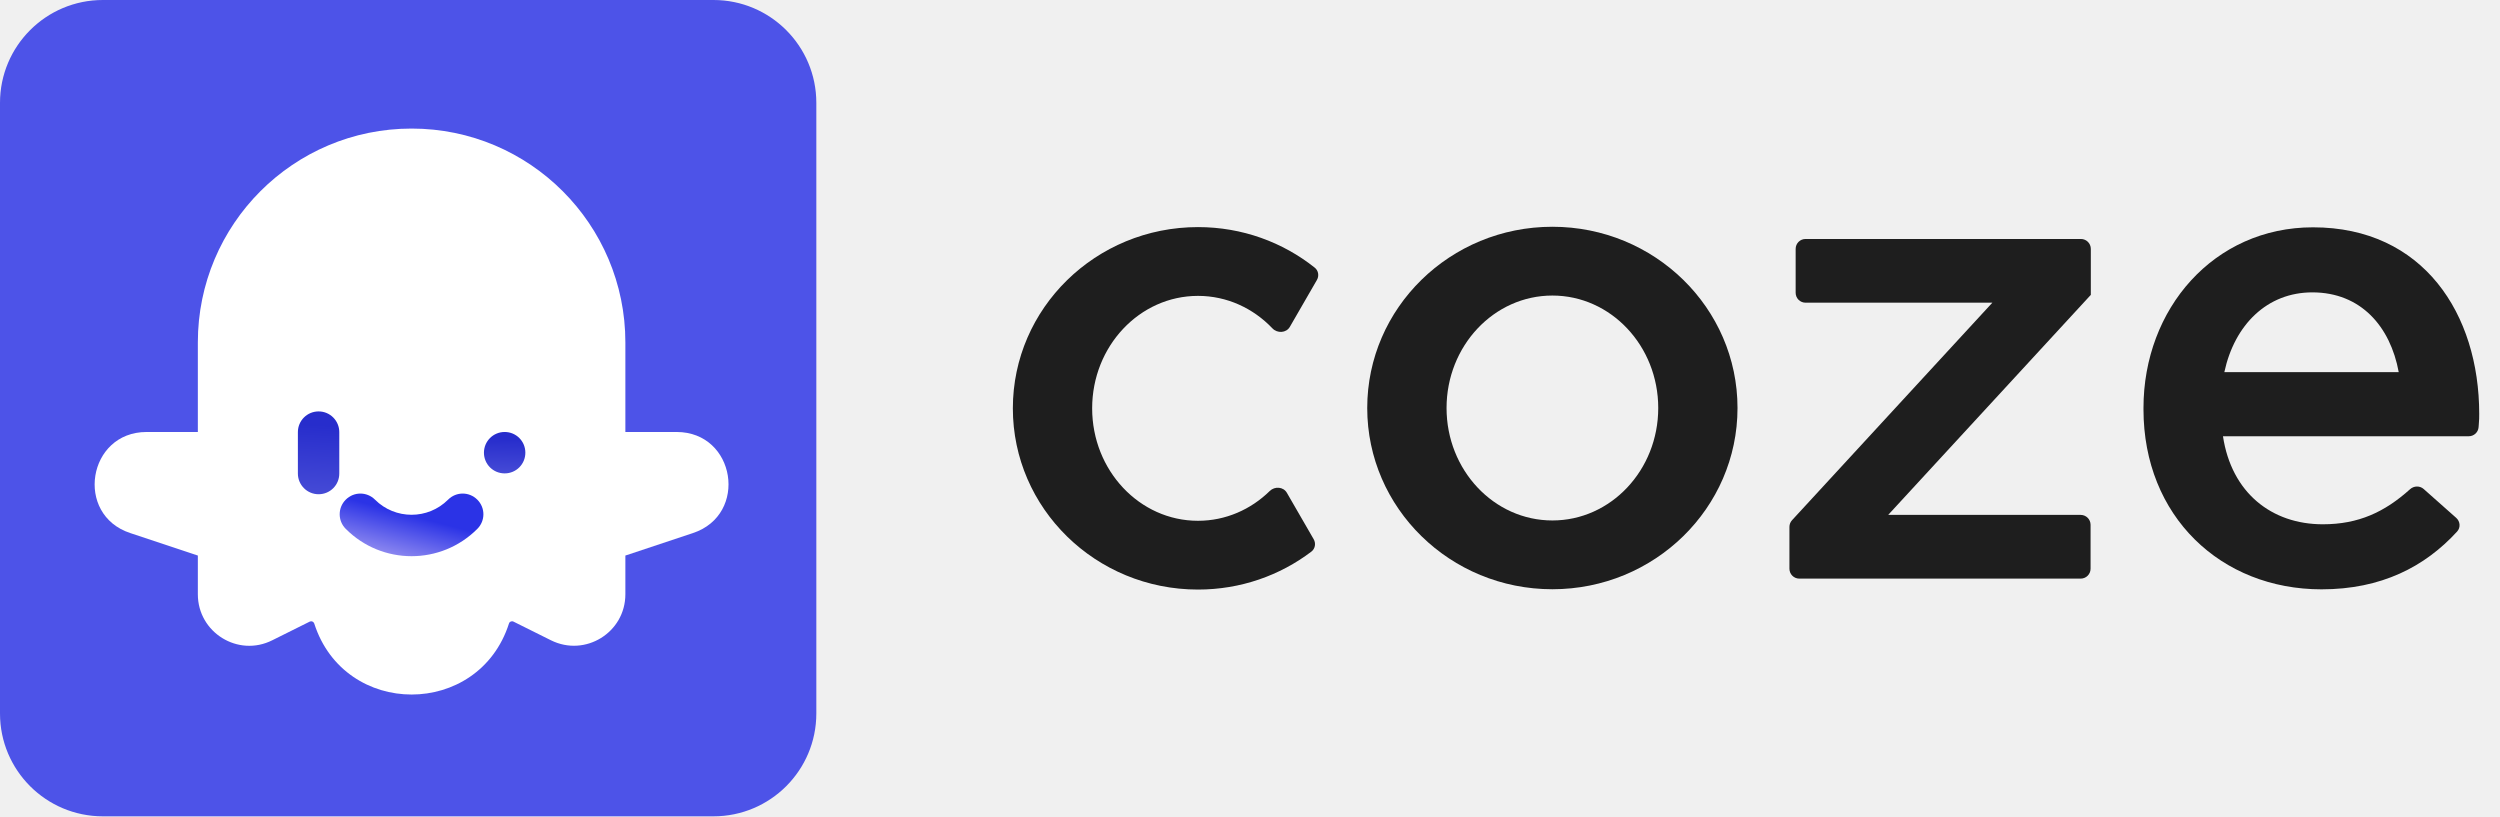
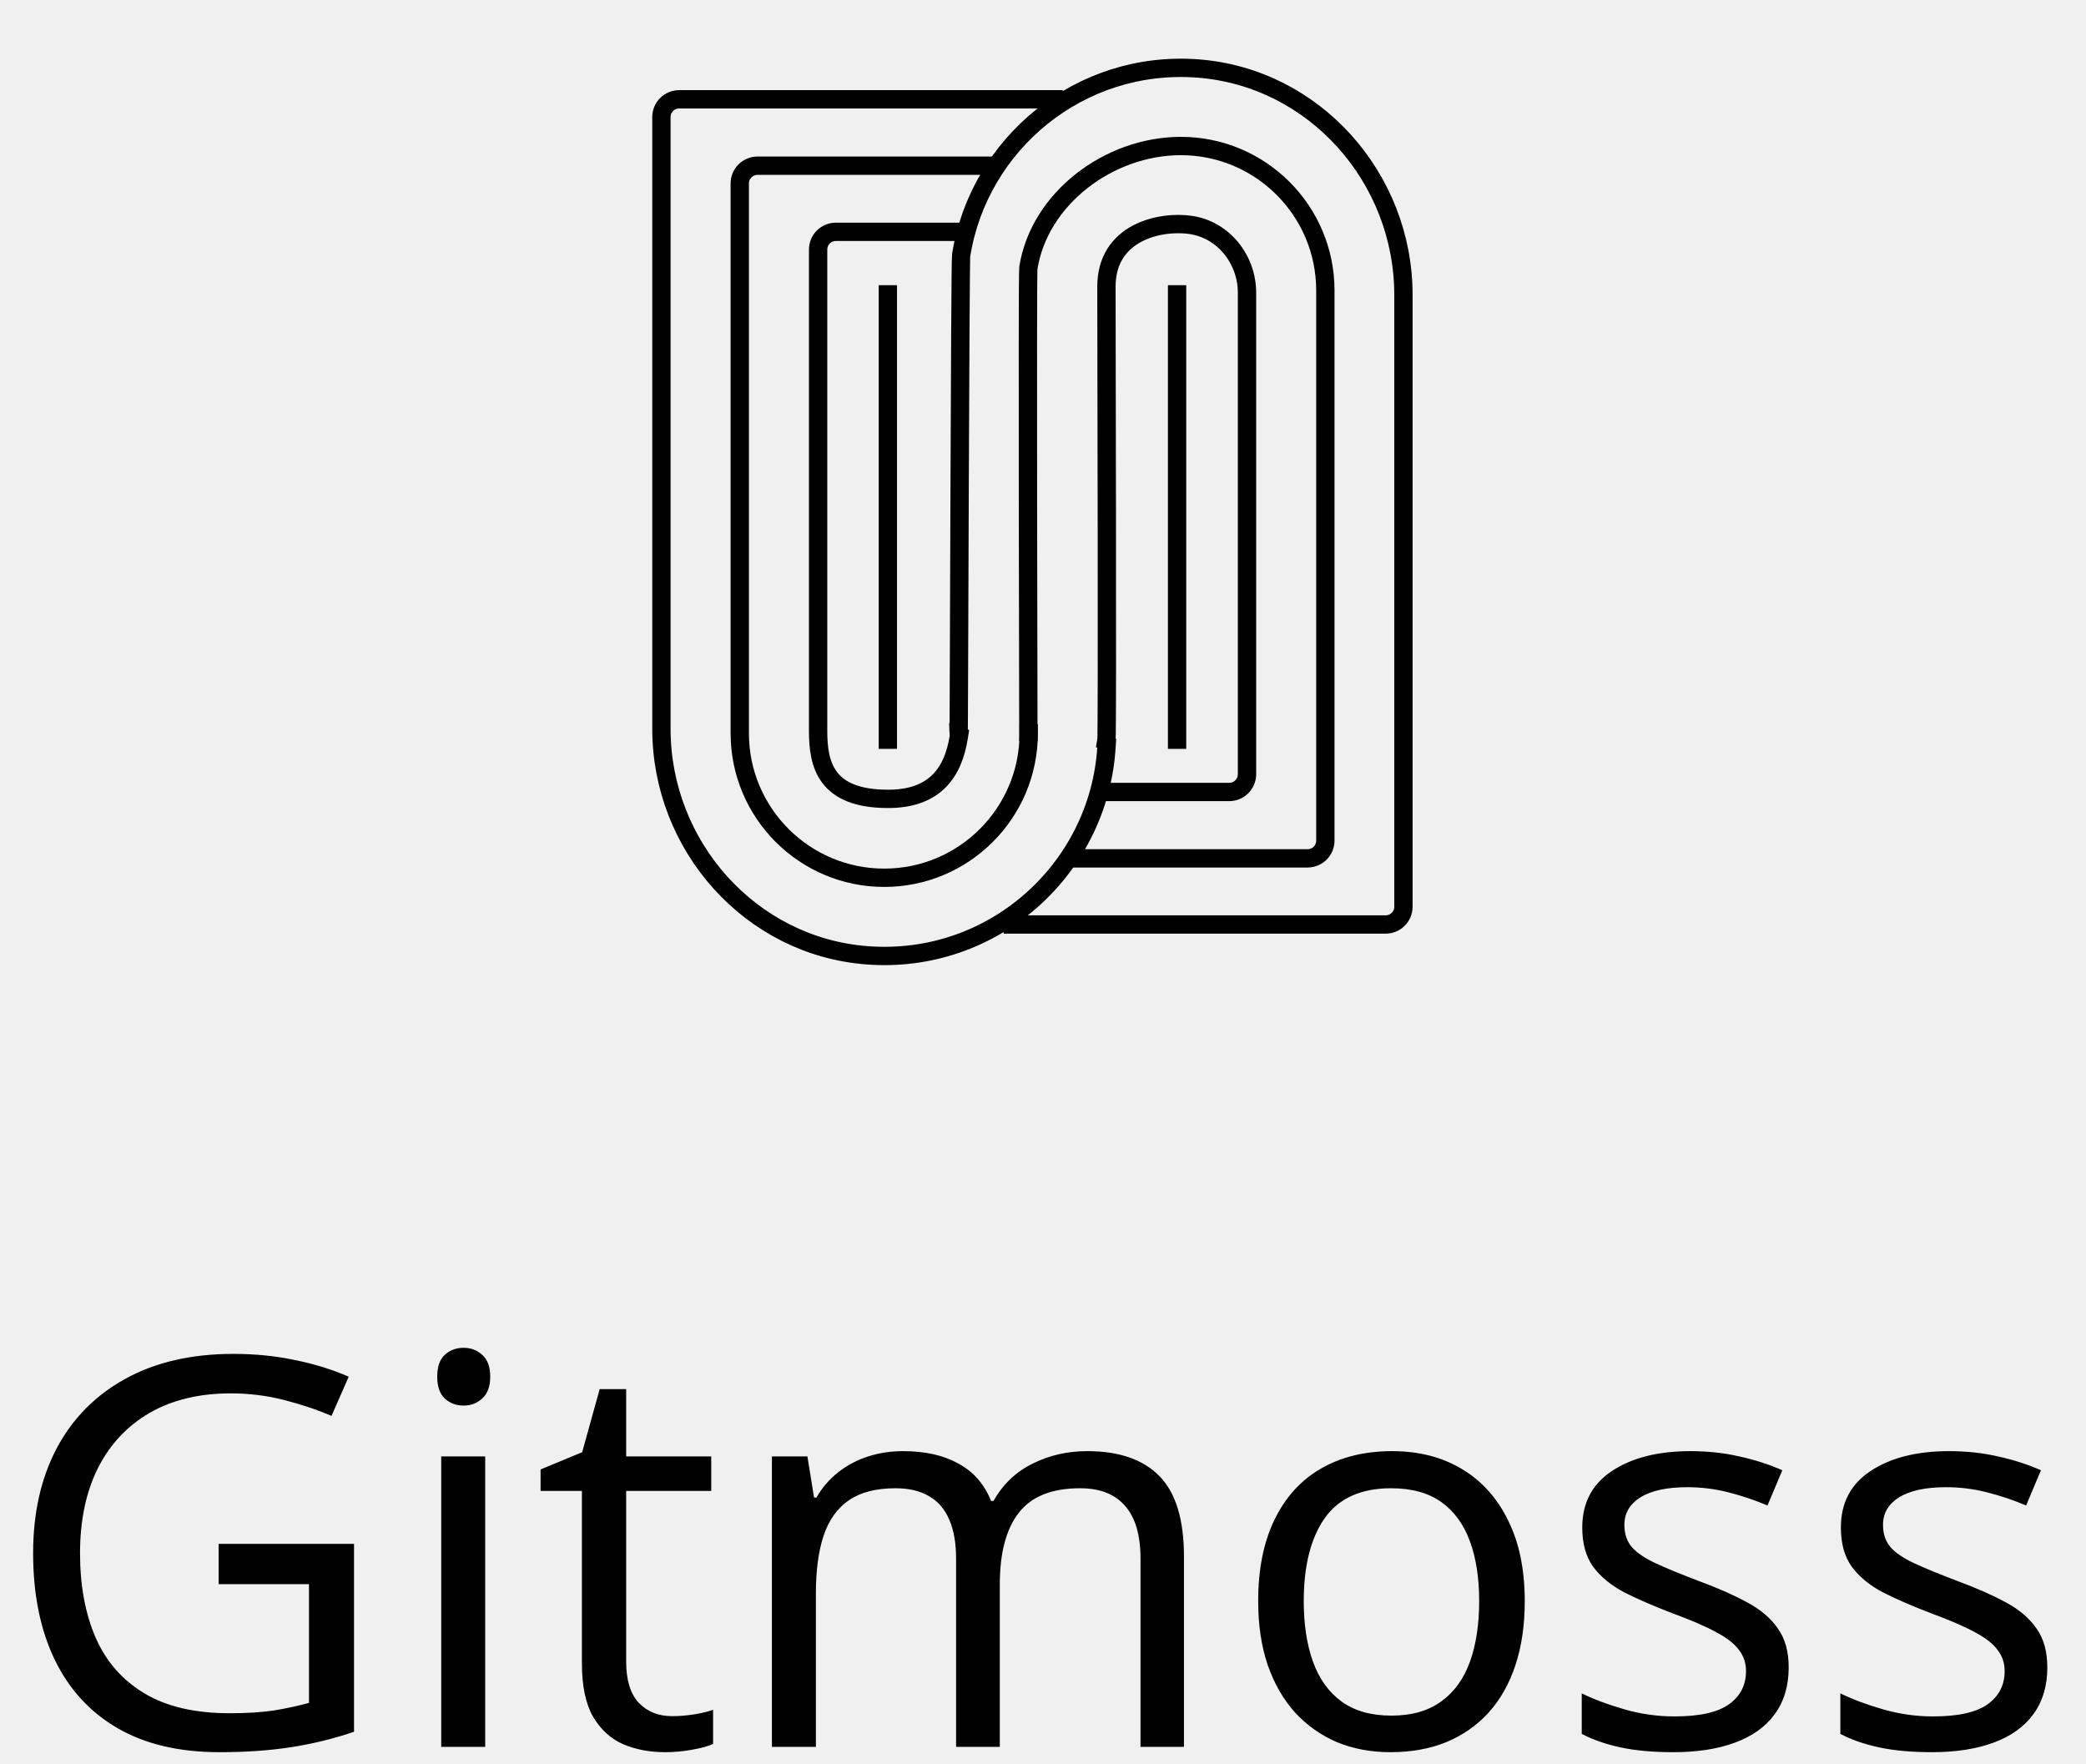
- <svg xmlns="http://www.w3.org/2000/svg" width="196" height="64" viewBox="0 0 196 64" fill="none">
-   <g clip-path="url(#clip0_592_285)">
-     <path d="M55.936 0H8.064C3.61 0 0 3.61 0 8.064V55.936C0 60.39 3.61 64 8.064 64H55.936C60.39 64 64 60.39 64 55.936V8.064C64 3.61 60.39 0 55.936 0Z" fill="#4D53E8" />
-     <path fill-rule="evenodd" clip-rule="evenodd" d="M32.265 10.08C23.013 10.08 15.511 17.581 15.511 26.844V33.868H11.49C6.875 33.868 5.824 40.351 10.217 41.794L15.511 43.555V46.589C15.511 49.592 18.673 51.544 21.347 50.197L24.286 48.733C24.424 48.669 24.583 48.733 24.636 48.881C27.013 56.308 37.527 56.308 39.904 48.881C39.946 48.733 40.116 48.669 40.254 48.733L43.193 50.197C45.877 51.534 49.029 49.592 49.029 46.589V43.555L54.323 41.794C58.705 40.34 57.665 33.868 53.05 33.868H49.029V26.844C49.029 17.592 41.527 10.08 32.275 10.08H32.265Z" fill="white" />
-     <path d="M37.941 35.49C37.941 34.599 38.663 33.867 39.565 33.867C40.467 33.867 41.188 34.589 41.188 35.49C41.188 36.392 40.467 37.114 39.565 37.114C38.663 37.114 37.941 36.392 37.941 35.49Z" fill="url(#paint0_linear_592_285)" />
-     <path d="M27.108 41.465C26.472 40.828 26.472 39.809 27.108 39.173C27.745 38.536 28.764 38.536 29.4 39.173C30.981 40.754 33.549 40.754 35.13 39.173C35.766 38.536 36.785 38.536 37.421 39.173C38.058 39.809 38.058 40.828 37.421 41.465C34.578 44.319 29.952 44.319 27.108 41.465Z" fill="url(#paint1_linear_592_285)" />
-     <path d="M24.977 32.255C24.086 32.255 23.354 32.976 23.354 33.878V37.125C23.354 38.016 24.075 38.748 24.977 38.748C25.879 38.748 26.6 38.027 26.6 37.125V33.878C26.6 32.987 25.879 32.255 24.977 32.255Z" fill="url(#paint2_linear_592_285)" />
-     <path d="M102.993 42.276C103.182 42.603 103.109 43.021 102.808 43.25C100.352 45.113 97.27 46.222 93.923 46.222C85.907 46.222 79.408 39.861 79.408 32.013C79.408 24.165 85.907 17.804 93.923 17.804C97.392 17.804 100.578 18.995 103.075 20.984C103.366 21.215 103.432 21.626 103.247 21.948L101.124 25.625C100.841 26.114 100.144 26.15 99.755 25.741C98.256 24.168 96.196 23.197 93.923 23.197C89.34 23.197 85.625 27.144 85.625 32.013C85.625 36.882 89.34 40.83 93.923 40.83C96.093 40.83 98.068 39.944 99.547 38.496C99.941 38.11 100.615 38.157 100.89 38.635L102.993 42.276Z" fill="#1E1E1E" />
-     <path d="M140.779 19.512C140.779 19.083 141.126 18.735 141.556 18.735H163.143C163.572 18.735 163.92 19.083 163.92 19.512V23.12V23.12C163.919 23.12 163.918 23.121 163.917 23.121L148.034 40.368H163.124C163.554 40.368 163.901 40.716 163.901 41.146V44.587C163.901 45.016 163.554 45.364 163.124 45.364H141.068C140.639 45.364 140.291 45.016 140.291 44.587V41.31C140.291 41.115 140.364 40.927 140.496 40.784L156.2 23.731H141.556C141.126 23.731 140.779 23.383 140.779 22.954V19.512Z" fill="#1E1E1E" />
-     <path fill-rule="evenodd" clip-rule="evenodd" d="M121.706 46.197C129.722 46.197 136.221 39.835 136.221 31.988C136.221 24.14 129.722 17.778 121.706 17.778C113.69 17.778 107.191 24.14 107.191 31.988C107.191 39.835 113.69 46.197 121.706 46.197ZM113.41 31.988C113.41 36.857 117.125 40.804 121.708 40.804C126.291 40.804 130.006 36.857 130.006 31.988C130.006 27.119 126.291 23.171 121.708 23.171C117.125 23.171 113.41 27.119 113.41 31.988Z" fill="#1E1E1E" />
-     <path fill-rule="evenodd" clip-rule="evenodd" d="M168.049 32.09C168.049 40.486 174.127 46.204 182.008 46.204C186.691 46.204 190.108 44.438 192.638 41.672C192.922 41.362 192.884 40.883 192.57 40.604L190.017 38.339C189.713 38.069 189.252 38.082 188.949 38.354C186.956 40.148 184.903 41.104 182.111 41.104C178.093 41.104 174.951 38.632 174.281 34.202H193.552C193.956 34.202 194.291 33.892 194.321 33.489C194.33 33.376 194.336 33.296 194.336 33.296C194.37 32.96 194.37 32.675 194.37 32.451C194.37 24.621 189.992 17.822 181.338 17.822C173.56 17.822 168.049 24.209 168.049 31.987V32.09ZM174.388 29.175H188.06C187.404 25.601 185.092 22.922 181.287 22.922C177.754 22.922 175.195 25.444 174.388 29.175Z" fill="#1E1E1E" />
-   </g>
-   <defs>
-     <linearGradient id="paint0_linear_592_285" x1="39.597" y1="34.408" x2="39.342" y2="44.796" gradientUnits="userSpaceOnUse">
-       <stop stop-color="#272DCC" />
-       <stop offset="1" stop-color="#9A9DF2" />
-     </linearGradient>
-     <linearGradient id="paint1_linear_592_285" x1="32.244" y1="40.404" x2="31.172" y2="44.404" gradientUnits="userSpaceOnUse">
-       <stop stop-color="#2B33E6" />
-       <stop offset="1" stop-color="#A19AF2" />
-     </linearGradient>
-     <linearGradient id="paint2_linear_592_285" x1="25.083" y1="33.327" x2="24.064" y2="54.08" gradientUnits="userSpaceOnUse">
-       <stop stop-color="#272DCC" />
-       <stop offset="1" stop-color="#9A9DF2" />
-     </linearGradient>
-     <clipPath id="clip0_592_285">
-       <rect width="196" height="64" fill="white" />
-     </clipPath>
-   </defs>
+ <svg xmlns="http://www.w3.org/2000/svg" width="123" height="104" viewBox="0 0 123 104" fill="none">
+   <path d="M12.891 91.031H20.875V102.109C19.677 102.516 18.443 102.818 17.172 103.016C15.912 103.214 14.5 103.312 12.938 103.312C10.562 103.312 8.557 102.839 6.922 101.891C5.297 100.943 4.062 99.594 3.219 97.844C2.375 96.083 1.953 93.995 1.953 91.578C1.953 89.213 2.417 87.151 3.344 85.391C4.281 83.63 5.63 82.266 7.391 81.297C9.161 80.318 11.287 79.828 13.766 79.828C15.037 79.828 16.24 79.948 17.375 80.188C18.521 80.417 19.583 80.745 20.562 81.172L19.547 83.484C18.703 83.12 17.771 82.807 16.75 82.547C15.74 82.287 14.693 82.156 13.609 82.156C11.745 82.156 10.146 82.542 8.812 83.312C7.49 84.083 6.474 85.172 5.766 86.578C5.068 87.984 4.719 89.651 4.719 91.578C4.719 93.484 5.026 95.146 5.641 96.562C6.255 97.969 7.214 99.062 8.516 99.844C9.818 100.625 11.495 101.016 13.547 101.016C14.578 101.016 15.463 100.958 16.203 100.844C16.943 100.719 17.615 100.573 18.219 100.406V93.406H12.891V91.031ZM28.609 85.875V103H26.016V85.875H28.609ZM27.344 79.469C27.771 79.469 28.135 79.609 28.438 79.891C28.75 80.162 28.906 80.588 28.906 81.172C28.906 81.745 28.75 82.172 28.438 82.453C28.135 82.734 27.771 82.875 27.344 82.875C26.896 82.875 26.521 82.734 26.219 82.453C25.927 82.172 25.781 81.745 25.781 81.172C25.781 80.588 25.927 80.162 26.219 79.891C26.521 79.609 26.896 79.469 27.344 79.469ZM39.641 101.188C40.068 101.188 40.505 101.151 40.953 101.078C41.401 101.005 41.766 100.917 42.047 100.812V102.828C41.745 102.964 41.323 103.078 40.781 103.172C40.25 103.266 39.729 103.312 39.219 103.312C38.312 103.312 37.49 103.156 36.75 102.844C36.01 102.521 35.417 101.979 34.969 101.219C34.531 100.458 34.312 99.406 34.312 98.062V87.906H31.875V86.641L34.328 85.625L35.359 81.906H36.922V85.875H41.938V87.906H36.922V97.984C36.922 99.057 37.167 99.859 37.656 100.391C38.156 100.922 38.818 101.188 39.641 101.188ZM64.109 85.562C65.995 85.562 67.417 86.057 68.375 87.047C69.333 88.026 69.812 89.604 69.812 91.781V103H67.25V91.906C67.25 90.521 66.948 89.484 66.344 88.797C65.75 88.099 64.865 87.75 63.688 87.75C62.031 87.75 60.828 88.229 60.078 89.188C59.328 90.146 58.953 91.557 58.953 93.422V103H56.375V91.906C56.375 90.979 56.24 90.208 55.969 89.594C55.708 88.979 55.312 88.521 54.781 88.219C54.26 87.906 53.599 87.75 52.797 87.75C51.661 87.75 50.75 87.984 50.062 88.453C49.375 88.922 48.875 89.62 48.562 90.547C48.26 91.463 48.109 92.594 48.109 93.938V103H45.516V85.875H47.609L48 88.297H48.141C48.484 87.703 48.917 87.203 49.438 86.797C49.958 86.391 50.542 86.083 51.188 85.875C51.833 85.667 52.521 85.562 53.25 85.562C54.552 85.562 55.641 85.807 56.516 86.297C57.401 86.776 58.042 87.51 58.438 88.5H58.578C59.141 87.51 59.911 86.776 60.891 86.297C61.87 85.807 62.943 85.562 64.109 85.562ZM89.906 94.406C89.906 95.812 89.724 97.068 89.359 98.172C88.995 99.276 88.469 100.208 87.781 100.969C87.094 101.729 86.26 102.312 85.281 102.719C84.312 103.115 83.213 103.312 81.984 103.312C80.838 103.312 79.787 103.115 78.828 102.719C77.88 102.312 77.057 101.729 76.359 100.969C75.672 100.208 75.135 99.276 74.75 98.172C74.375 97.068 74.188 95.812 74.188 94.406C74.188 92.531 74.505 90.938 75.141 89.625C75.776 88.302 76.682 87.297 77.859 86.609C79.047 85.912 80.458 85.562 82.094 85.562C83.656 85.562 85.021 85.912 86.188 86.609C87.365 87.307 88.276 88.318 88.922 89.641C89.578 90.953 89.906 92.542 89.906 94.406ZM76.875 94.406C76.875 95.781 77.057 96.974 77.422 97.984C77.787 98.995 78.349 99.776 79.109 100.328C79.87 100.88 80.849 101.156 82.047 101.156C83.234 101.156 84.208 100.88 84.969 100.328C85.74 99.776 86.307 98.995 86.672 97.984C87.037 96.974 87.219 95.781 87.219 94.406C87.219 93.042 87.037 91.865 86.672 90.875C86.307 89.875 85.745 89.104 84.984 88.562C84.224 88.021 83.24 87.75 82.031 87.75C80.25 87.75 78.943 88.338 78.109 89.516C77.287 90.693 76.875 92.323 76.875 94.406ZM105.469 98.312C105.469 99.406 105.193 100.328 104.641 101.078C104.099 101.818 103.318 102.375 102.297 102.75C101.286 103.125 100.078 103.312 98.672 103.312C97.474 103.312 96.438 103.219 95.562 103.031C94.688 102.844 93.922 102.578 93.266 102.234V99.844C93.963 100.188 94.797 100.5 95.766 100.781C96.734 101.062 97.724 101.203 98.734 101.203C100.214 101.203 101.286 100.964 101.953 100.484C102.62 100.005 102.953 99.354 102.953 98.531C102.953 98.062 102.818 97.651 102.547 97.297C102.286 96.932 101.844 96.583 101.219 96.25C100.594 95.906 99.729 95.531 98.625 95.125C97.531 94.708 96.583 94.297 95.781 93.891C94.99 93.474 94.375 92.969 93.938 92.375C93.51 91.781 93.297 91.01 93.297 90.062C93.297 88.615 93.88 87.505 95.047 86.734C96.224 85.953 97.766 85.562 99.672 85.562C100.703 85.562 101.667 85.667 102.562 85.875C103.469 86.073 104.312 86.344 105.094 86.688L104.219 88.766C103.51 88.463 102.755 88.208 101.953 88C101.151 87.792 100.333 87.688 99.5 87.688C98.302 87.688 97.38 87.885 96.734 88.281C96.099 88.677 95.781 89.219 95.781 89.906C95.781 90.438 95.927 90.875 96.219 91.219C96.521 91.562 97 91.885 97.656 92.188C98.312 92.49 99.177 92.844 100.25 93.25C101.323 93.646 102.25 94.057 103.031 94.484C103.812 94.901 104.411 95.412 104.828 96.016C105.255 96.609 105.469 97.375 105.469 98.312ZM120.719 98.312C120.719 99.406 120.443 100.328 119.891 101.078C119.349 101.818 118.568 102.375 117.547 102.75C116.536 103.125 115.328 103.312 113.922 103.312C112.724 103.312 111.688 103.219 110.812 103.031C109.938 102.844 109.172 102.578 108.516 102.234V99.844C109.214 100.188 110.047 100.5 111.016 100.781C111.984 101.062 112.974 101.203 113.984 101.203C115.464 101.203 116.536 100.964 117.203 100.484C117.87 100.005 118.203 99.354 118.203 98.531C118.203 98.062 118.068 97.651 117.797 97.297C117.536 96.932 117.094 96.583 116.469 96.25C115.844 95.906 114.979 95.531 113.875 95.125C112.781 94.708 111.833 94.297 111.031 93.891C110.24 93.474 109.625 92.969 109.188 92.375C108.76 91.781 108.547 91.01 108.547 90.062C108.547 88.615 109.13 87.505 110.297 86.734C111.474 85.953 113.016 85.562 114.922 85.562C115.953 85.562 116.917 85.667 117.812 85.875C118.719 86.073 119.562 86.344 120.344 86.688L119.469 88.766C118.76 88.463 118.005 88.208 117.203 88C116.401 87.792 115.583 87.688 114.75 87.688C113.552 87.688 112.63 87.885 111.984 88.281C111.349 88.677 111.031 89.219 111.031 89.906C111.031 90.438 111.177 90.875 111.469 91.219C111.771 91.562 112.25 91.885 112.906 92.188C113.562 92.49 114.427 92.844 115.5 93.25C116.573 93.646 117.5 94.057 118.281 94.484C119.062 94.901 119.661 95.412 120.078 96.016C120.505 96.609 120.719 97.375 120.719 98.312Z" fill="black" />
+   <path d="M65.243 44.056C64.801 51.248 58.543 56.899 51.122 56.326C44.242 55.802 39 49.872 39 42.975V6.904C39 6.314 39.475 5.855 40.048 5.855H62.131" stroke="black" stroke-width="1.08" stroke-miterlimit="10" stroke-linecap="square" />
+   <path d="M56.496 13.669H49.288C48.698 13.669 48.24 14.144 48.24 14.717V43.106C48.24 45.072 48.682 47.103 52.368 47.103C55.136 47.103 56.201 45.531 56.529 43.483" stroke="black" stroke-width="1.08" stroke-miterlimit="10" stroke-linecap="square" />
+   <path d="M60.657 43.237C60.657 47.938 56.84 51.755 52.138 51.755C47.437 51.755 43.62 47.938 43.62 43.237V10.818C43.62 10.229 44.095 9.77 44.669 9.77H58.086" stroke="black" stroke-width="1.08" stroke-miterlimit="10" stroke-linecap="square" />
+   <path d="M56.526 43.157C56.543 43.583 56.608 15.456 56.674 15.046C57.722 8.477 63.669 3.514 70.631 4.038C77.511 4.562 82.753 10.492 82.753 17.389V53.46C82.753 54.05 82.278 54.509 81.704 54.509H59.72" stroke="black" stroke-width="1.08" stroke-miterlimit="10" stroke-linecap="square" />
+   <path d="M65.141 46.696H72.48C73.07 46.696 73.529 46.221 73.529 45.648V17.259C73.529 15.293 72.136 13.54 70.203 13.262C68.434 13 65.24 13.671 65.24 16.899C65.24 19.339 65.305 43.207 65.24 43.617" stroke="black" stroke-width="1.08" stroke-miterlimit="10" stroke-linecap="square" />
+   <path d="M63.406 50.61H77.1C77.69 50.61 78.149 50.135 78.149 49.562V17.127C78.149 12.425 74.332 8.609 69.63 8.609C65.371 8.609 61.276 11.721 60.637 15.8C60.572 16.242 60.637 42.698 60.637 43.157" stroke="black" stroke-width="1.08" stroke-miterlimit="10" stroke-linecap="square" />
+   <path d="M52.352 17.355V43.614" stroke="black" stroke-width="1.08" stroke-miterlimit="10" stroke-linecap="square" />
+   <path d="M69.406 17.355V43.615" stroke="black" stroke-width="1.08" stroke-miterlimit="10" stroke-linecap="square" />
</svg>
